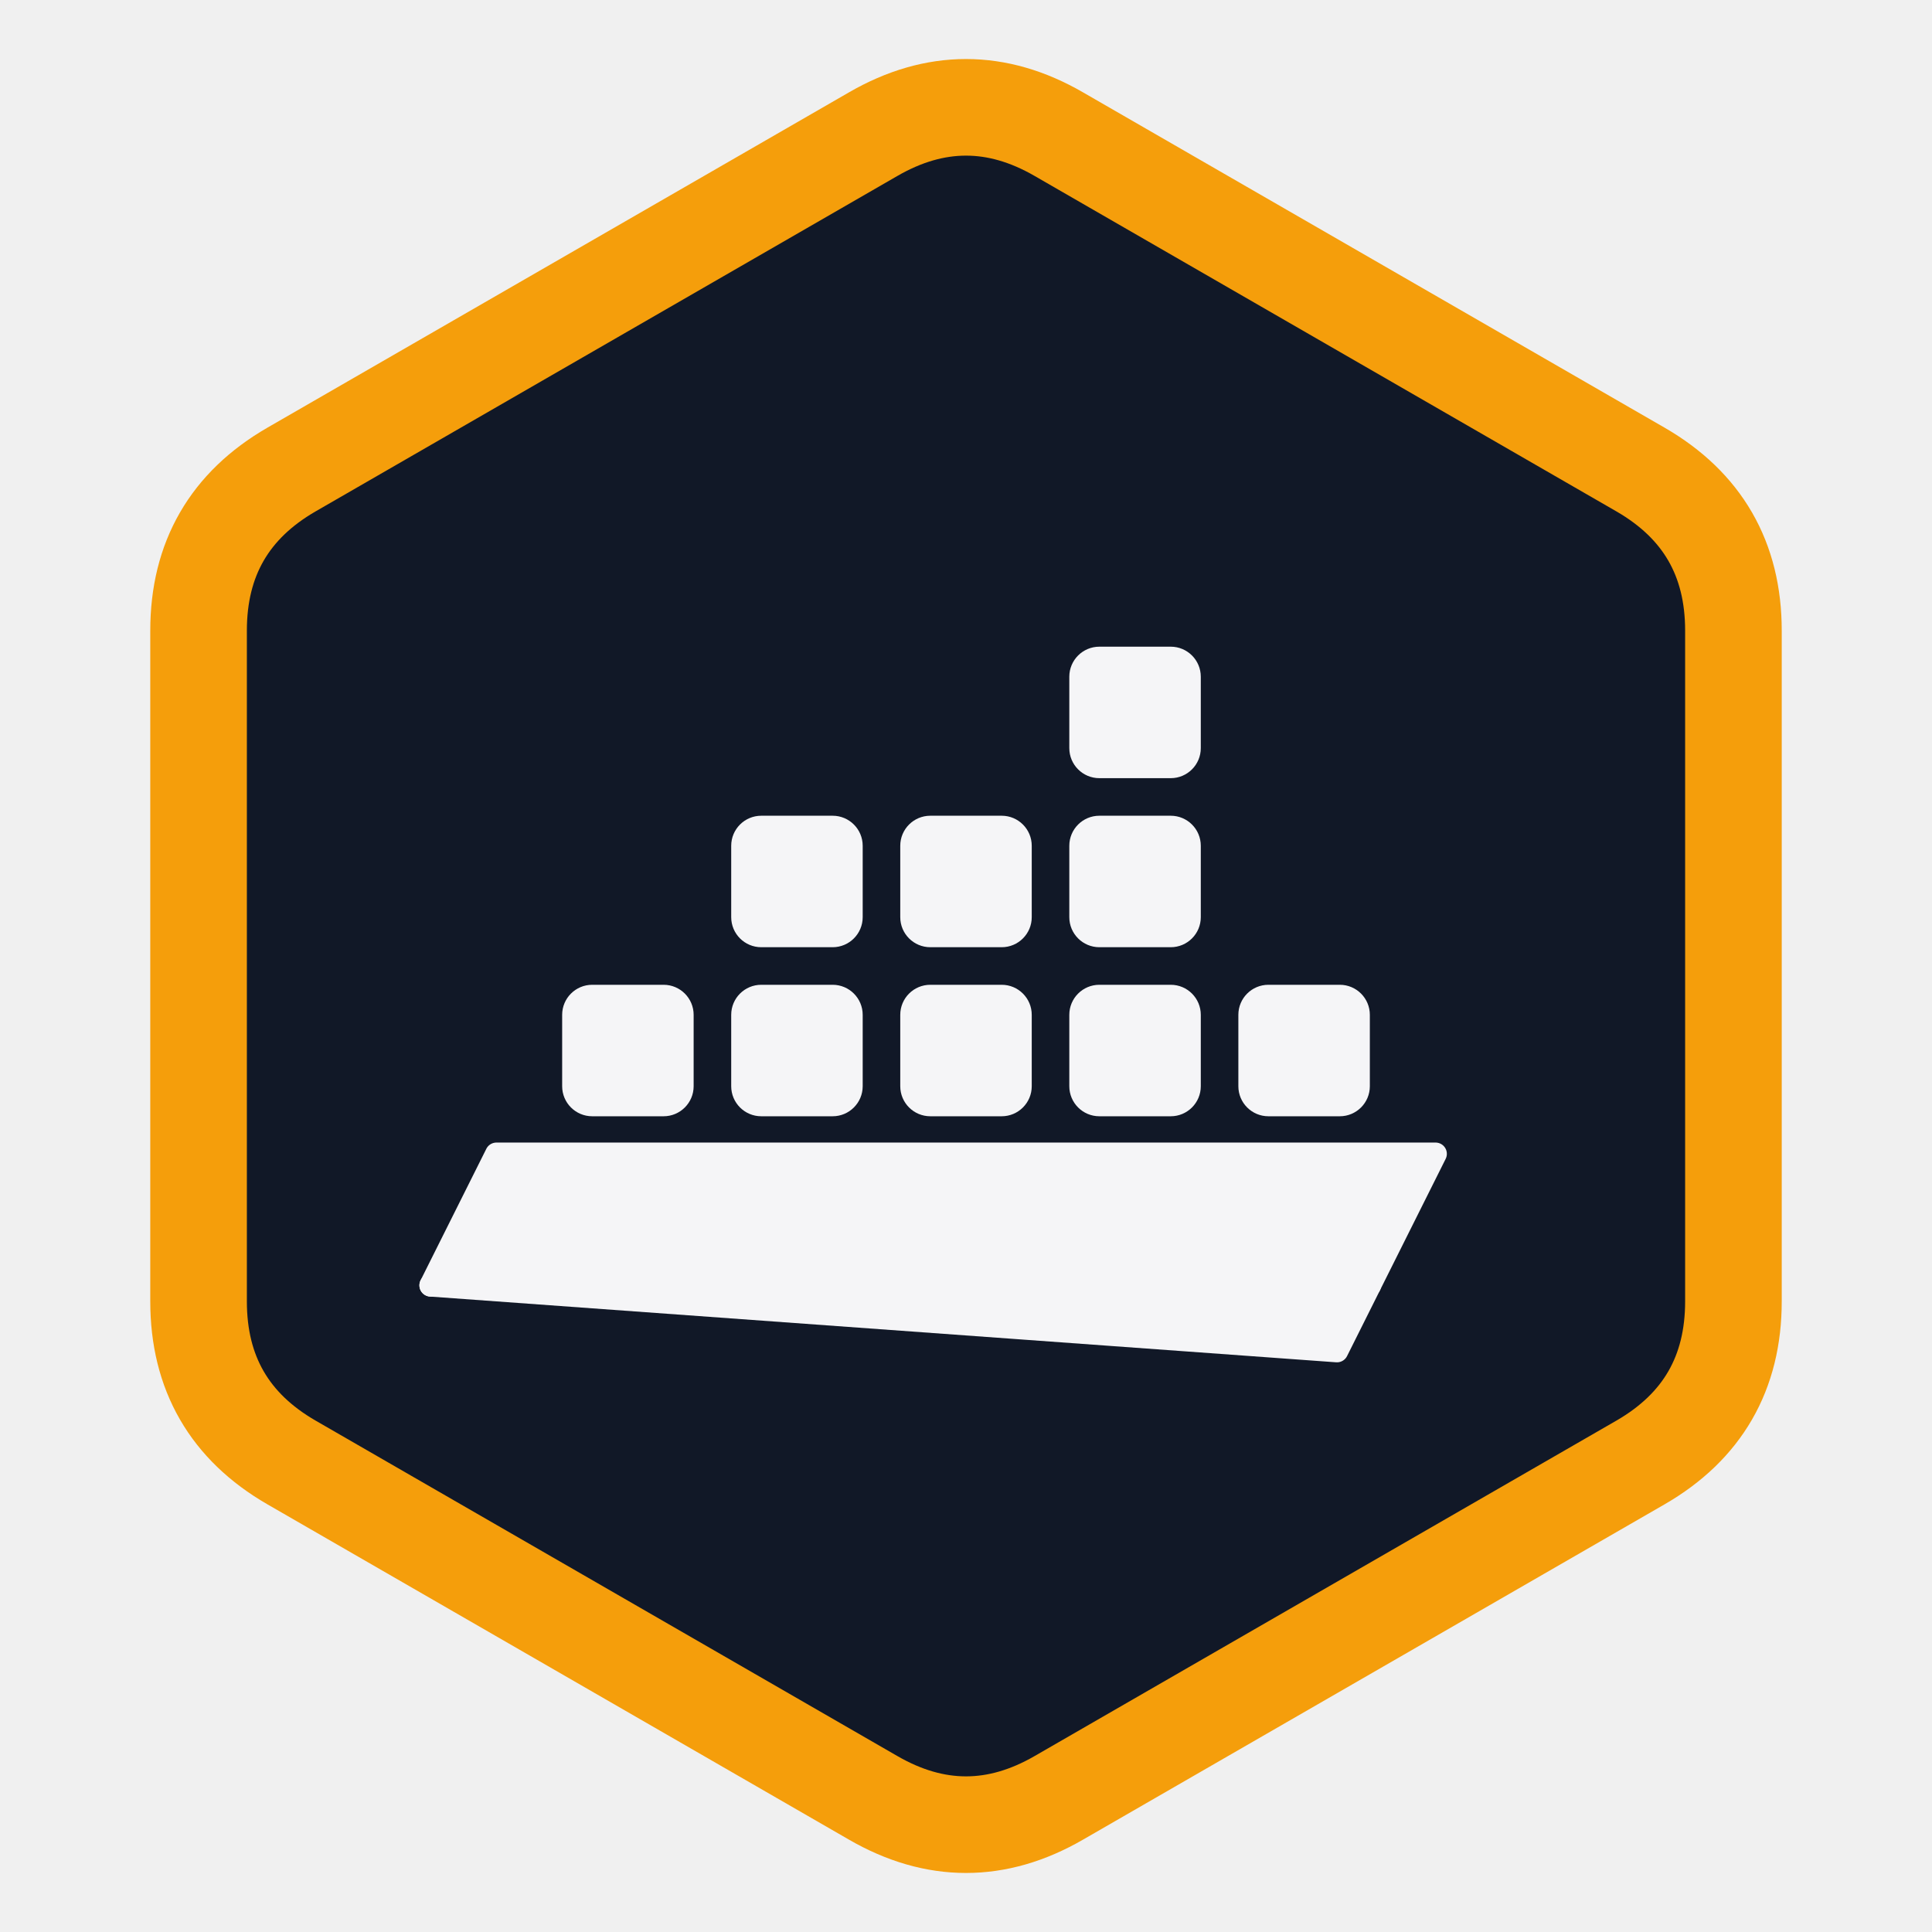
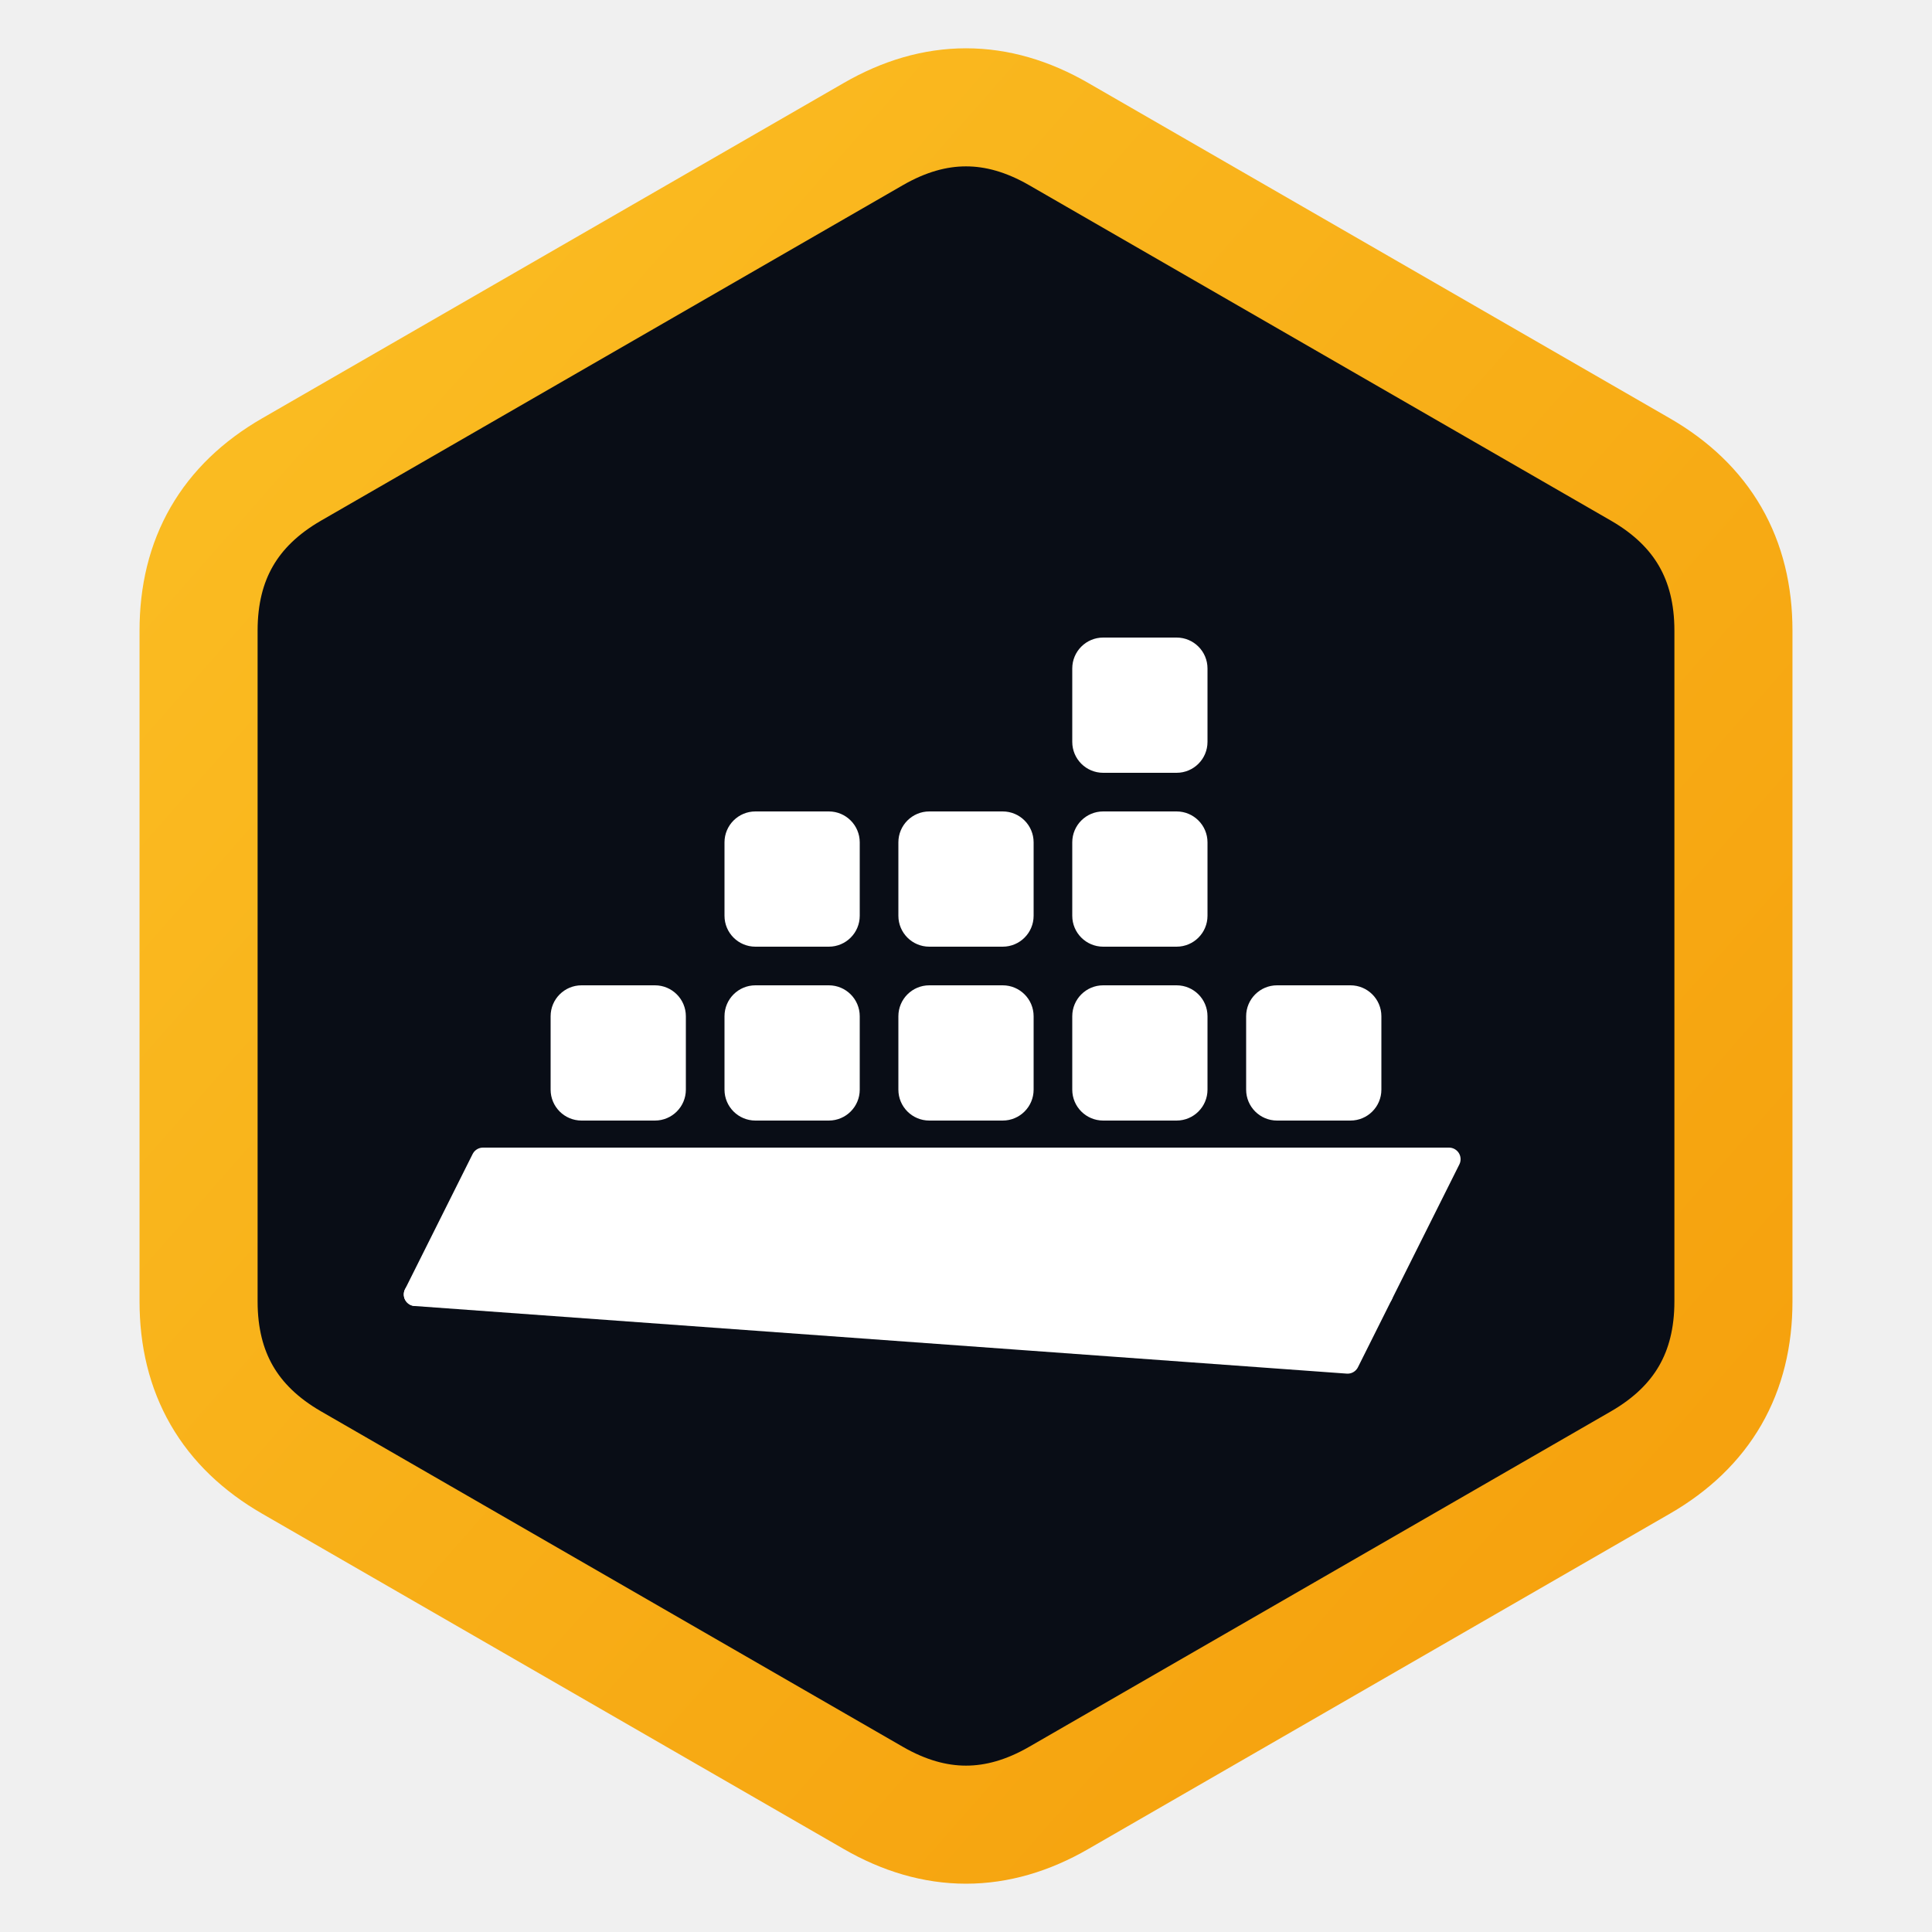
<svg xmlns="http://www.w3.org/2000/svg" viewBox="0 0 36 36" width="36" height="36">
-   <path d="M 19.73,2.5 L 30.57,8.75 Q 32.3,9.75 32.3,11.75 L 32.3,24.25 Q 32.3,26.25 30.57,27.25 L 19.73,33.5 Q 18,34.5 16.27,33.5 L 5.43,27.25 Q 3.7,26.25 3.7,24.25 L 3.7,11.75 Q 3.7,9.75 5.43,8.75 L 16.27,2.5 Q 18,1.5 19.73,2.5 Z" fill="#111827" stroke="#f59e0b" stroke-width="1.8" stroke-linecap="round" stroke-linejoin="round" />
-   <g transform="translate(18, 18) scale(0.7) translate(-18, -20.5)">
-     <rect x="7.25" y="21" width="3.5" height="3.5" rx="0.8" ry="0.8" fill="#f5f5f7" />
-     <rect x="11.75" y="16.5" width="3.5" height="3.5" rx="0.8" ry="0.8" fill="#f5f5f7" />
-     <rect x="11.75" y="21" width="3.5" height="3.5" rx="0.8" ry="0.8" fill="#f5f5f7" />
-     <rect x="16.25" y="16.5" width="3.5" height="3.5" rx="0.8" ry="0.8" fill="#f5f5f7" />
-     <rect x="16.25" y="21" width="3.5" height="3.5" rx="0.8" ry="0.8" fill="#f5f5f7" />
-     <rect x="20.75" y="12" width="3.5" height="3.5" rx="0.8" ry="0.8" fill="#f5f5f7" />
-     <rect x="20.75" y="16.5" width="3.5" height="3.5" rx="0.8" ry="0.8" fill="#f5f5f7" />
-     <rect x="20.75" y="21" width="3.5" height="3.5" rx="0.8" ry="0.8" fill="#f5f5f7" />
-     <rect x="25.25" y="21" width="3.5" height="3.5" rx="0.8" ry="0.8" fill="#f5f5f7" />
-     <polygon points="5.5,25.5 30.5,25.5 28.75,29 3.75,29" fill="#f5f5f7" stroke="#f5f5f7" stroke-width="0.6" stroke-linejoin="round" />
-     <polygon points="3.75,29 28.75,29 27.875,30.75" fill="#f5f5f7" stroke="#f5f5f7" stroke-width="0.6" stroke-linejoin="round" />
+   <defs>
+     <linearGradient id="amberGlow" x1="0%" y1="0%" x2="100%" y2="100%">
+       <stop offset="0%" stop-color="#fbbf24" />
+       <stop offset="100%" stop-color="#f59e0b" />
+     </linearGradient>
+   </defs>
+   <path d="M 19.73,2.5 L 30.57,8.75 Q 32.3,9.75 32.3,11.75 L 32.3,24.25 Q 32.3,26.25 30.57,27.25 L 19.73,33.5 Q 18,34.5 16.27,33.5 L 5.43,27.25 Q 3.7,26.25 3.7,24.25 L 3.7,11.75 Q 3.7,9.75 5.43,8.75 L 16.27,2.5 Q 18,1.5 19.73,2.5 Z" fill="#090d16" stroke="url(#amberGlow)" stroke-width="2.2" stroke-linecap="round" stroke-linejoin="round" />
+   <g transform="translate(18, 18) scale(0.72) translate(-18, -20.5)">
+     <rect x="7.25" y="21" width="3.5" height="3.5" rx="0.8" ry="0.8" fill="#ffffff" />
+     <rect x="11.75" y="16.5" width="3.5" height="3.5" rx="0.8" ry="0.8" fill="#ffffff" />
+     <rect x="11.75" y="21" width="3.5" height="3.5" rx="0.8" ry="0.8" fill="#ffffff" />
+     <rect x="16.25" y="16.5" width="3.5" height="3.5" rx="0.8" ry="0.8" fill="#ffffff" />
+     <rect x="16.25" y="21" width="3.5" height="3.5" rx="0.8" ry="0.8" fill="#ffffff" />
+     <rect x="20.75" y="12" width="3.5" height="3.5" rx="0.8" ry="0.8" fill="#ffffff" />
+     <rect x="20.75" y="16.5" width="3.5" height="3.5" rx="0.8" ry="0.8" fill="#ffffff" />
+     <rect x="20.75" y="21" width="3.5" height="3.5" rx="0.8" ry="0.8" fill="#ffffff" />
+     <rect x="25.25" y="21" width="3.5" height="3.5" rx="0.8" ry="0.8" fill="#ffffff" />
+     <polygon points="5.5,25.5 30.5,25.5 28.75,29 3.75,29" fill="#ffffff" stroke="#ffffff" stroke-width="0.6" stroke-linejoin="round" />
+     <polygon points="3.75,29 28.75,29 27.875,30.75" fill="#ffffff" stroke="#ffffff" stroke-width="0.6" stroke-linejoin="round" />
  </g>
</svg>
